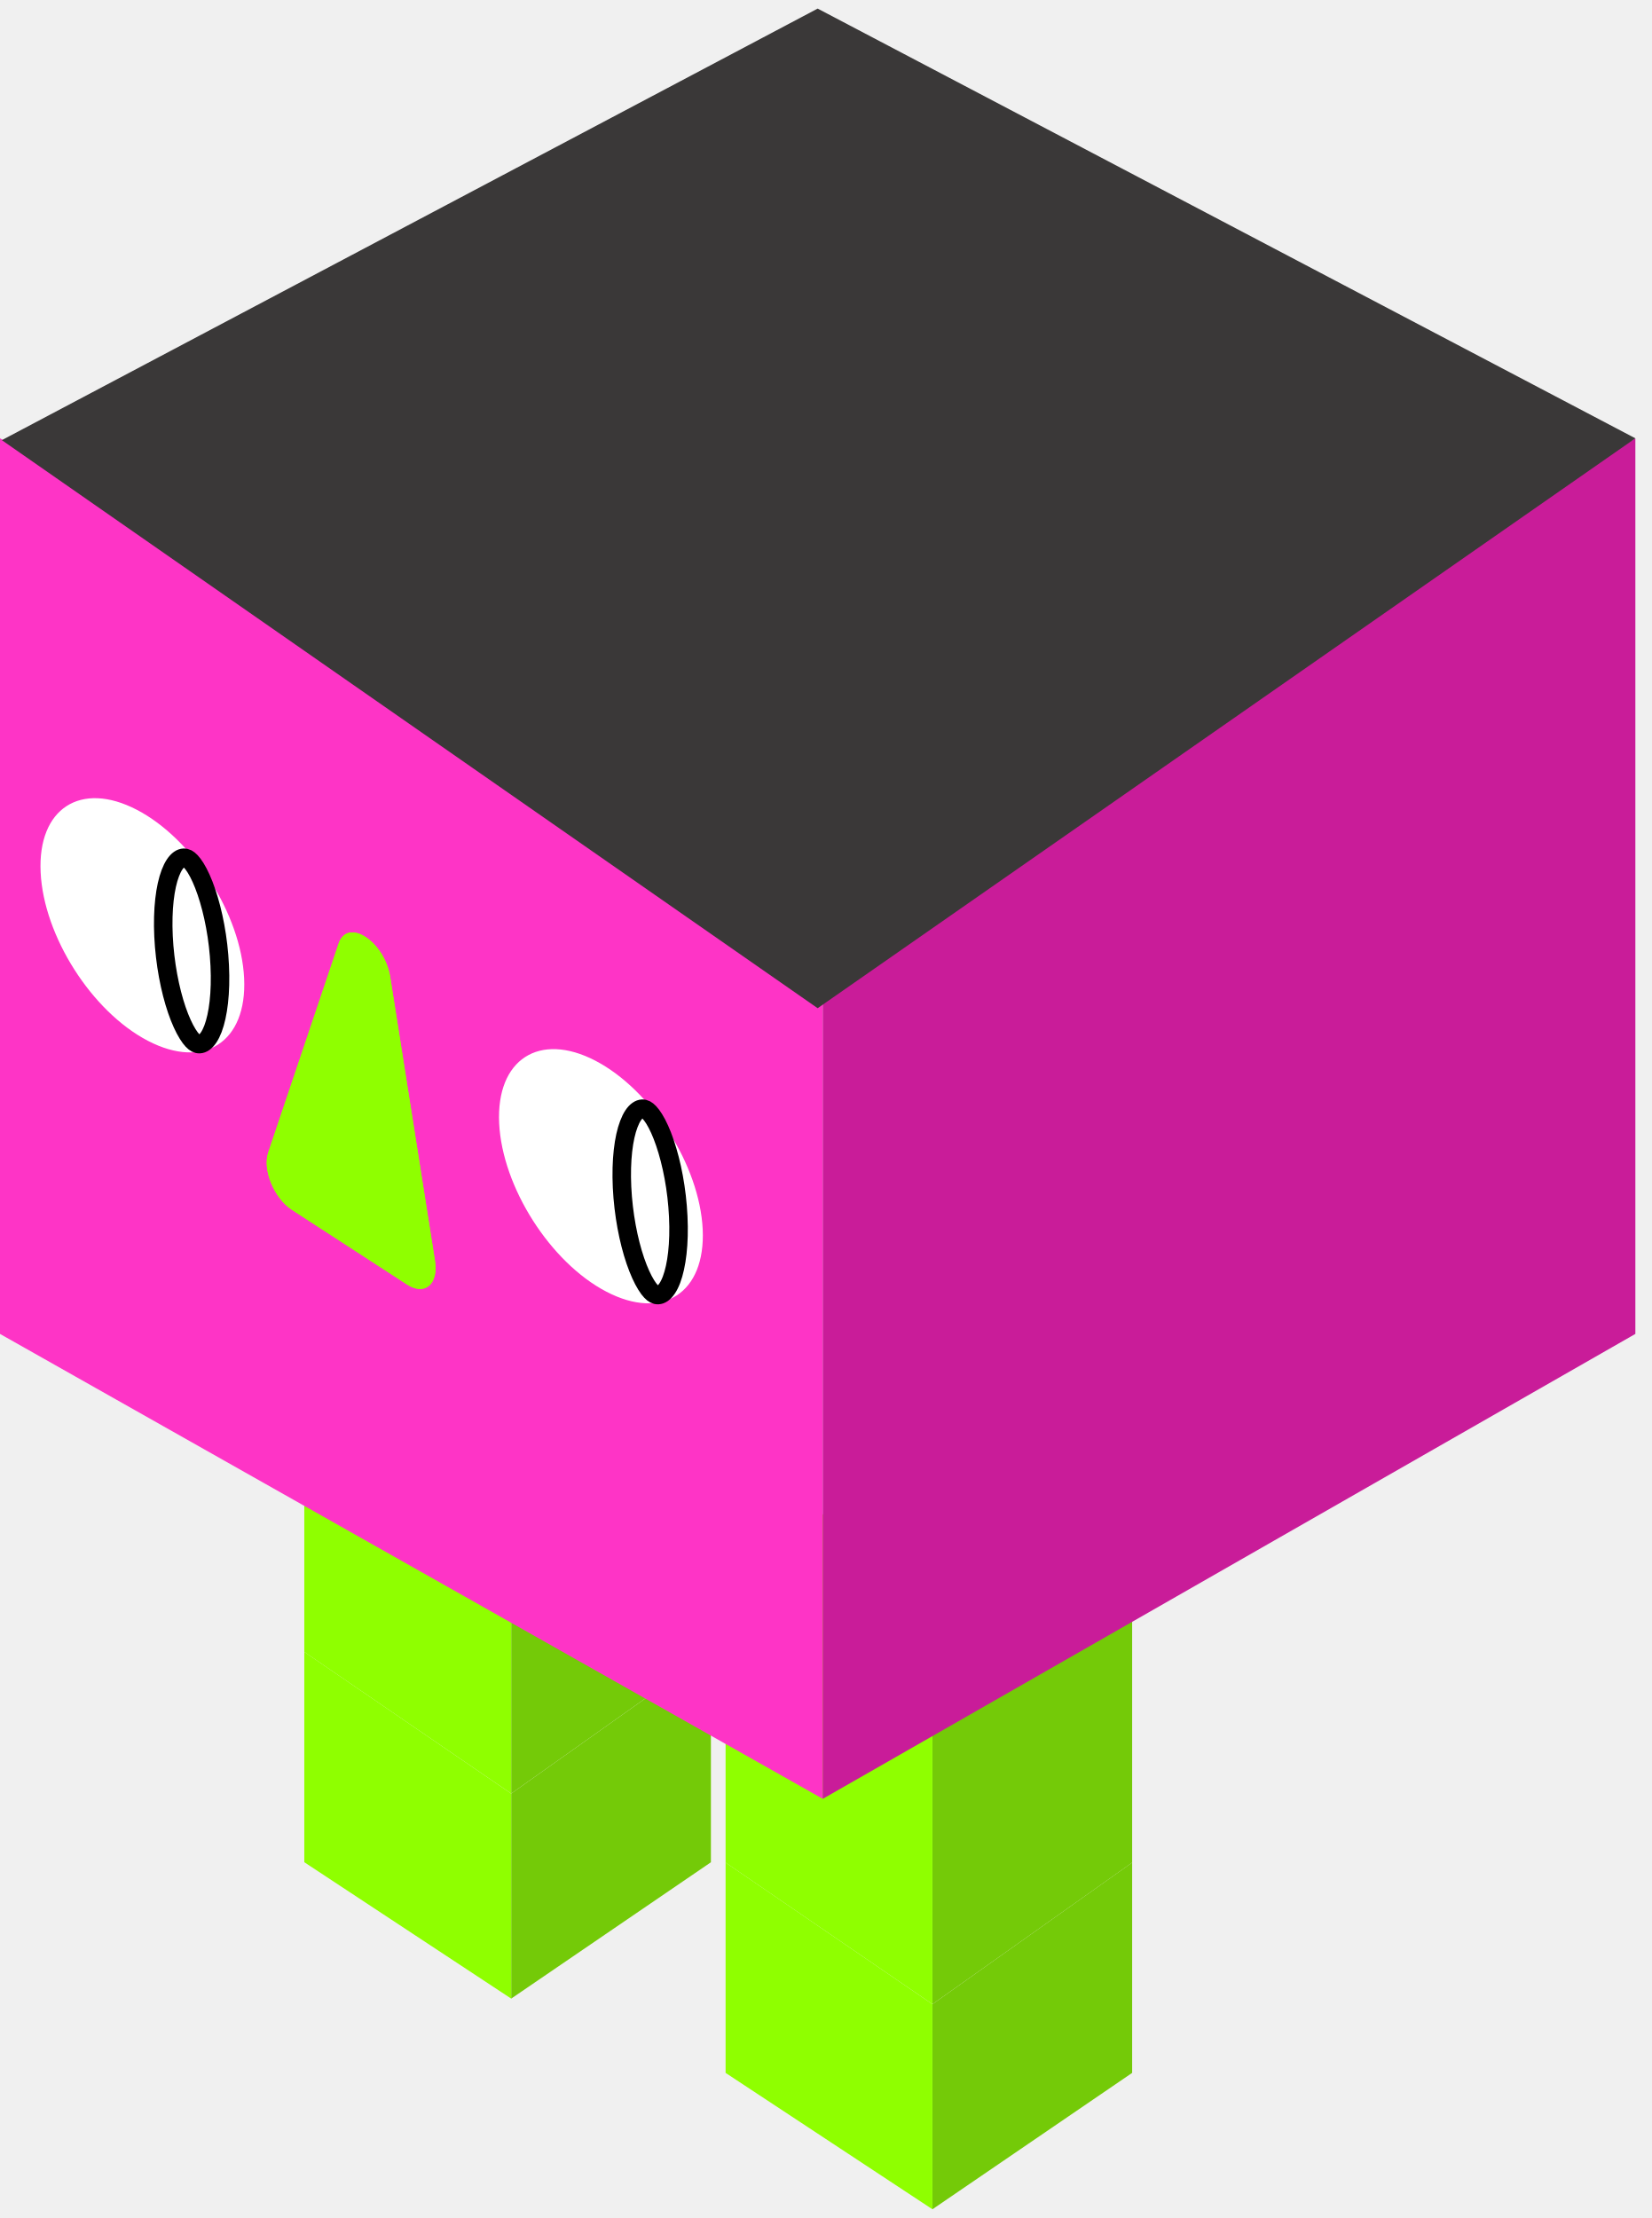
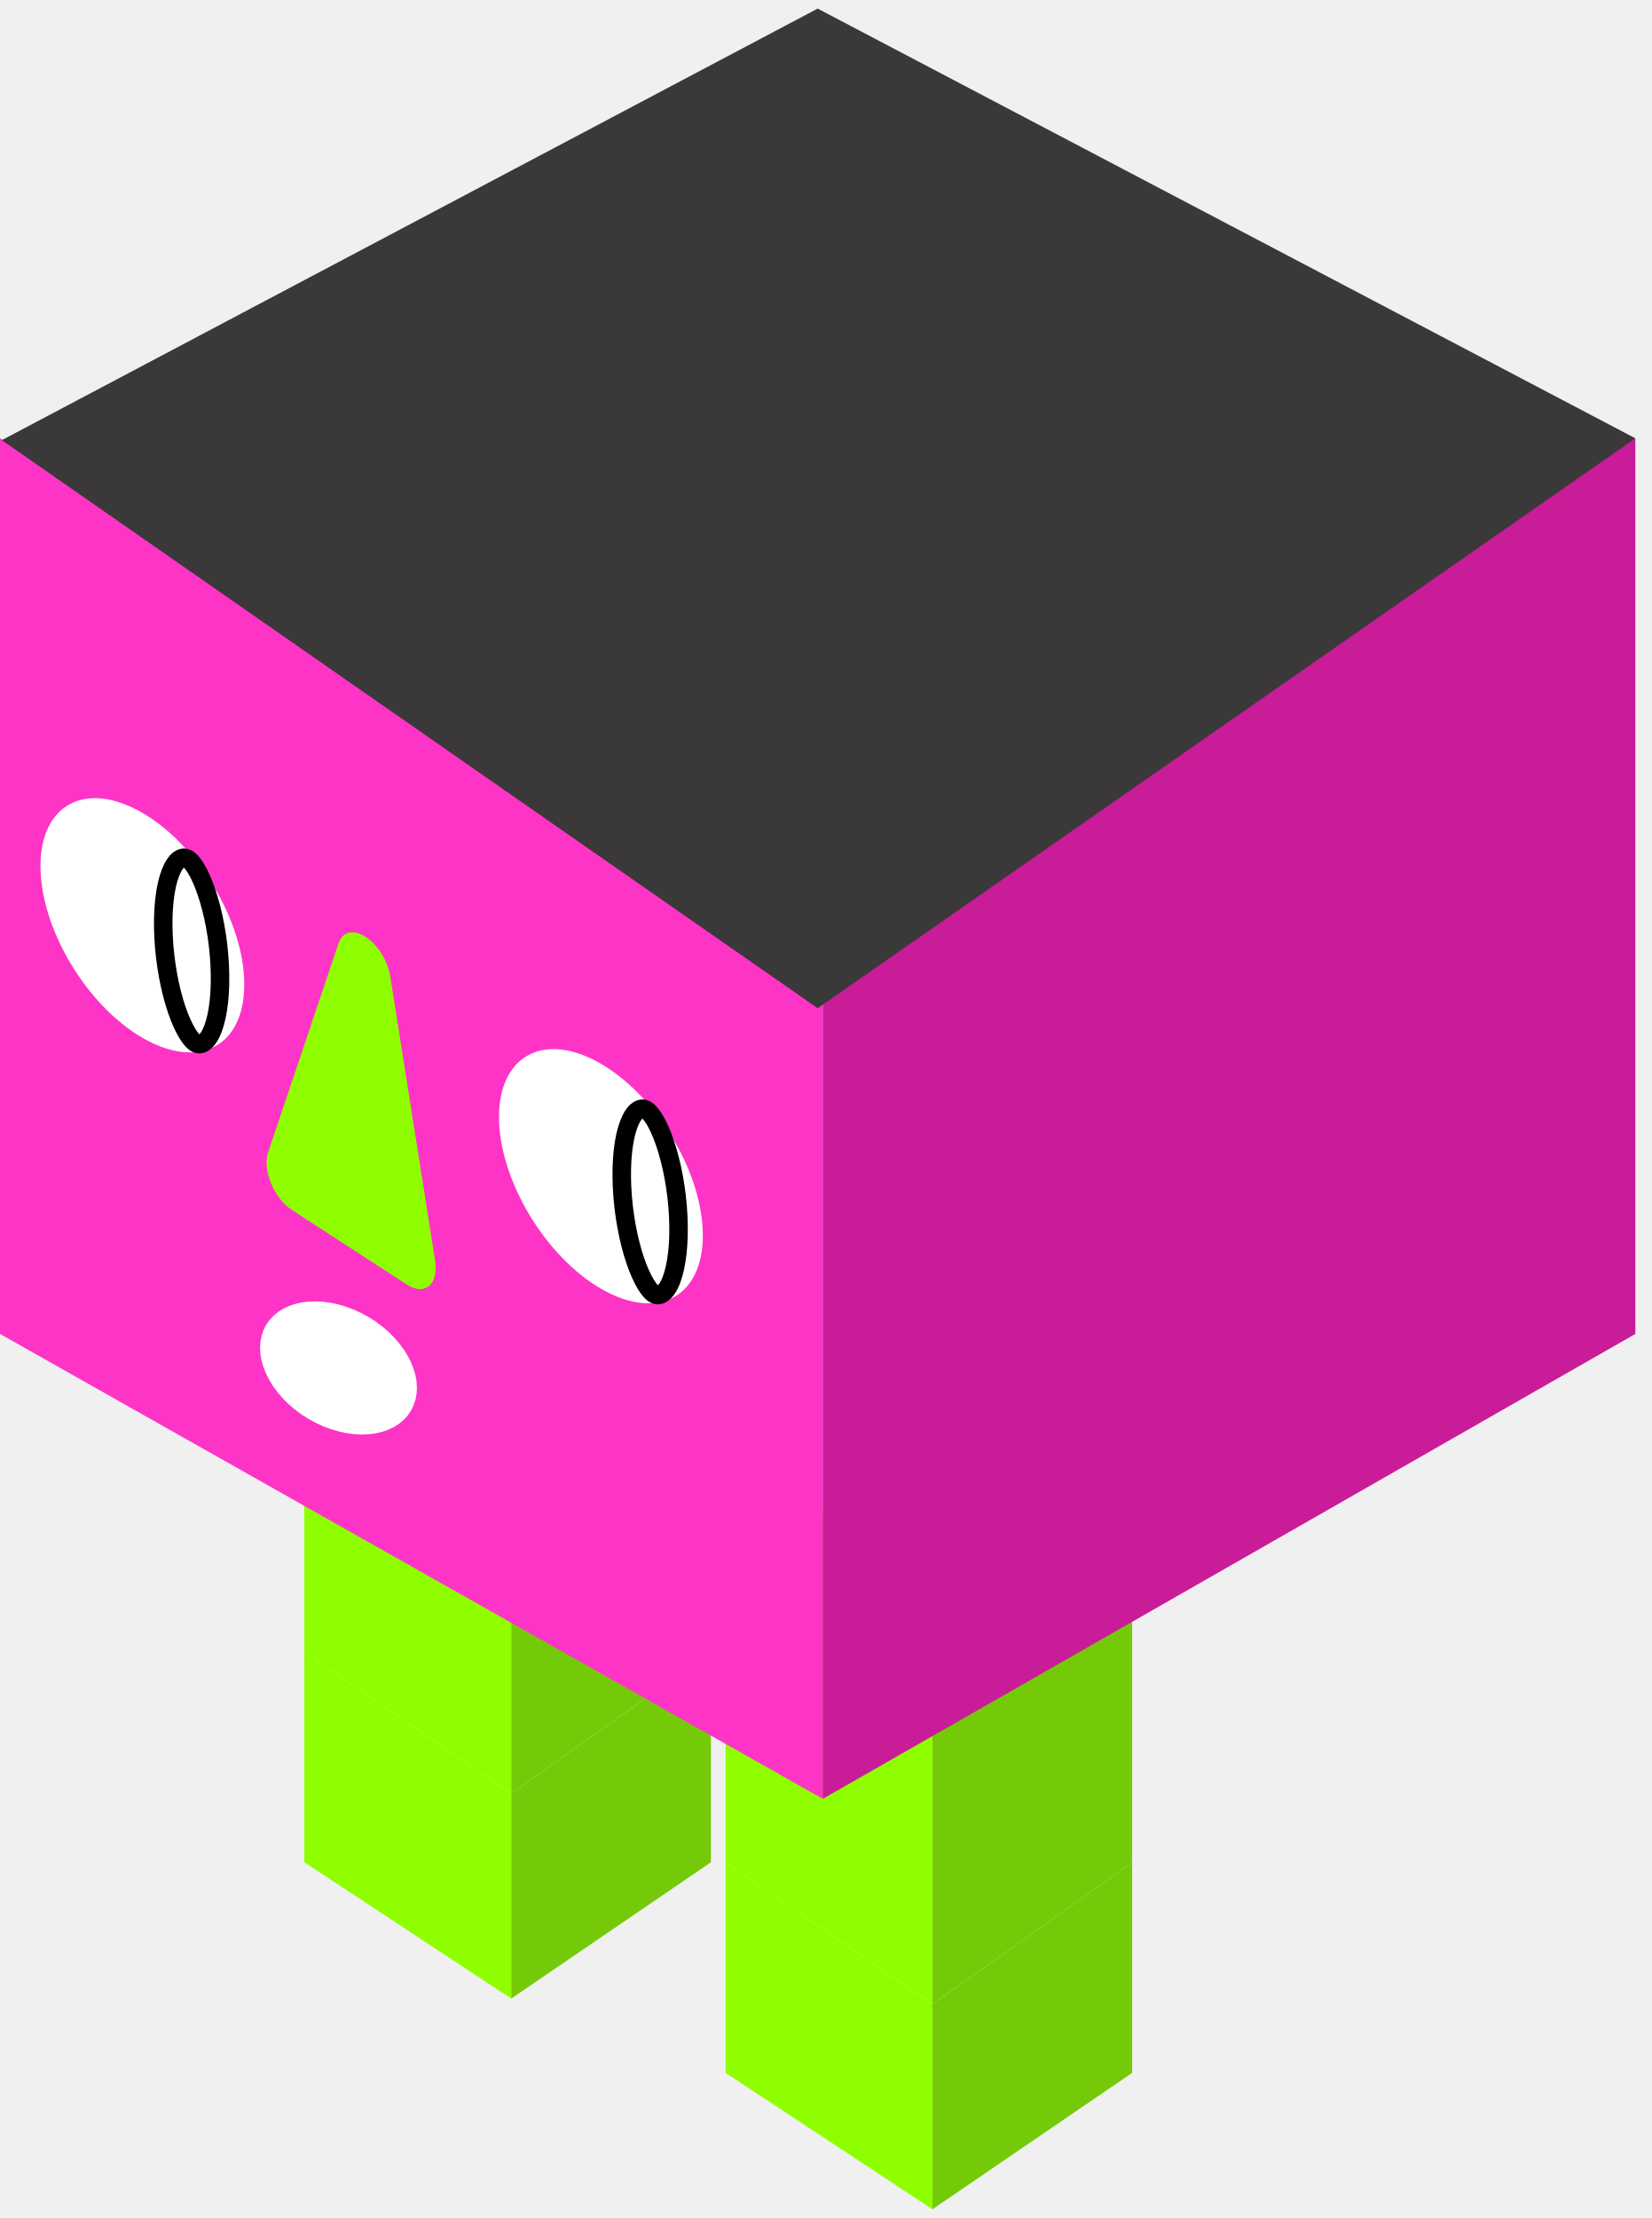
<svg xmlns="http://www.w3.org/2000/svg" width="35" height="47" viewBox="0 0 35 47" fill="none">
-   <mask id="mask0_2001_770" style="mask-type:alpha" maskUnits="userSpaceOnUse" x="0" y="0" width="35" height="47">
-     <rect width="35" height="47" fill="#D9D9D9" />
-   </mask>
-   <g mask="url(#mask0_2001_770)">
-     <path d="M15.064 26.217L10.832 29.217V38.006L15.064 35.005V26.217Z" fill="#74CA08" />
-     <path d="M15.064 35.005L10.832 38.006V42.351L15.064 39.462V35.005Z" fill="#74CA08" />
-     <path d="M6.448 35.004L10.832 38.006V42.351L6.448 39.461V35.004Z" fill="#8FFF00" />
-     <path d="M6.448 26.217L10.832 29.217V38.006L6.448 35.005V26.217Z" fill="#8FFF00" />
-     <path d="M23.99 30.68L19.758 33.68V42.469L23.99 39.469V30.68Z" fill="#74CA08" />
-     <path d="M23.99 39.468L19.758 42.469V46.815L23.99 43.925V39.468Z" fill="#74CA08" />
-     <path d="M15.375 39.468L19.758 42.469V46.815L15.375 43.925V39.468Z" fill="#8FFF00" />
-     <path d="M15.375 30.68L19.758 33.68V42.469L15.375 39.469V30.68Z" fill="#8FFF00" />
-     <path d="M9.344 27.578L13.651 30.524L9.344 33.47L5.036 30.524L9.344 27.578Z" fill="#8FFF00" />
-     <path d="M3.759 23.933C5.255 24.797 6.468 24.097 6.468 22.369C6.468 20.642 5.255 18.541 3.759 17.677C2.263 16.814 1.051 17.514 1.051 19.241C1.051 20.969 2.263 23.069 3.759 23.933Z" fill="white" />
-     <path d="M5.866 22.022C5.866 22.763 5.76 23.364 5.595 23.738C5.513 23.925 5.419 24.048 5.323 24.108C5.228 24.168 5.142 24.16 5.069 24.118C4.997 24.076 4.911 23.985 4.816 23.815C4.72 23.645 4.626 23.413 4.543 23.13C4.379 22.566 4.273 21.843 4.273 21.102C4.273 20.361 4.379 19.76 4.543 19.386C4.626 19.199 4.72 19.076 4.816 19.016C4.911 18.956 4.997 18.964 5.069 19.006C5.142 19.048 5.228 19.139 5.323 19.308C5.419 19.479 5.513 19.711 5.595 19.994C5.76 20.558 5.866 21.281 5.866 22.022Z" stroke="black" stroke-width="0.392" />
-     <path d="M0 9.288L17.435 19.14V38.118L0 28.266V9.288Z" fill="#FE34C6" />
-     <path d="M34.653 9.288L17.434 19.14V38.118L34.653 28.266V9.288Z" fill="#C91C99" />
-     <path d="M17.326 0.182L34.653 9.288L17.326 21.364L0.039 9.327L17.326 0.182Z" fill="#3A3838" />
-     <path d="M7.175 19.995C7.363 19.436 8.149 19.946 8.269 20.706L9.217 26.717C9.295 27.213 9 27.463 8.625 27.219L6.185 25.636C5.81 25.392 5.56 24.789 5.683 24.424L7.175 19.995Z" fill="#8FFF00" />
-     <path d="M7.175 19.995C7.363 19.436 8.149 19.946 8.269 20.706L9.217 26.717C9.295 27.213 9 27.463 8.625 27.219L6.185 25.636C5.81 25.392 5.56 24.789 5.683 24.424L7.175 19.995Z" fill="#8FFF00" />
-     <path d="M3.134 22.055C4.325 22.675 5.238 22.082 5.173 20.73C5.109 19.379 4.091 17.78 2.9 17.16C1.709 16.539 0.796 17.132 0.861 18.484C0.925 19.835 1.943 21.434 3.134 22.055Z" fill="white" />
-     <path d="M12.851 27.372C14.041 27.992 14.954 27.4 14.89 26.048C14.825 24.696 13.807 23.098 12.617 22.477C11.426 21.857 10.513 22.45 10.577 23.801C10.642 25.153 11.66 26.752 12.851 27.372Z" fill="white" />
-     <path d="M4.656 20.461C4.684 21.037 4.624 21.506 4.513 21.8C4.457 21.947 4.39 22.043 4.323 22.09C4.255 22.137 4.198 22.131 4.154 22.108C4.111 22.085 4.051 22.031 3.976 21.909C3.9 21.787 3.821 21.616 3.747 21.401C3.601 20.973 3.493 20.416 3.465 19.841C3.438 19.265 3.497 18.796 3.609 18.502C3.665 18.355 3.731 18.259 3.799 18.211C3.866 18.164 3.924 18.171 3.967 18.193C4.011 18.216 4.07 18.27 4.146 18.392C4.222 18.515 4.301 18.686 4.374 18.901C4.52 19.329 4.629 19.885 4.656 20.461Z" stroke="black" stroke-width="0.392" />
-     <path d="M14.372 25.779C14.4 26.354 14.34 26.823 14.229 27.117C14.173 27.265 14.106 27.36 14.039 27.408C13.971 27.455 13.914 27.448 13.87 27.426C13.827 27.403 13.767 27.349 13.692 27.227C13.616 27.105 13.537 26.933 13.463 26.718C13.317 26.29 13.209 25.734 13.181 25.158C13.154 24.582 13.213 24.113 13.325 23.82C13.381 23.672 13.447 23.576 13.515 23.529C13.582 23.482 13.64 23.488 13.683 23.511C13.726 23.534 13.786 23.588 13.862 23.71C13.938 23.832 14.017 24.003 14.09 24.218C14.236 24.647 14.345 25.203 14.372 25.779Z" stroke="black" stroke-width="0.392" />
+   <g clip-path="url(#clip0_2005_1053)">
+     <mask id="mask0_2005_1053" style="mask-type:alpha" maskUnits="userSpaceOnUse" x="0" y="0" width="35" height="47">
+       <path d="M35 0H0V47H35V0Z" fill="#D9D9D9" />
+     </mask>
+     <g mask="url(#mask0_2005_1053)">
+       <path d="M15.064 26.217L10.832 29.217V38.006L15.064 35.005V26.217Z" fill="#74CA08" />
+       <path d="M15.064 35.005L10.832 38.006V42.351L15.064 39.462V35.005Z" fill="#74CA08" />
+       <path d="M6.448 35.004L10.832 38.006V42.351L6.448 39.461V35.004Z" fill="#8FFF00" />
+       <path d="M6.448 26.217L10.832 29.217V38.006L6.448 35.005V26.217Z" fill="#8FFF00" />
+       <path d="M23.99 30.68L19.758 33.68V42.469L23.99 39.469V30.68Z" fill="#74CA08" />
+       <path d="M23.99 39.468L19.758 42.469V46.815L23.99 43.925V39.468Z" fill="#74CA08" />
+       <path d="M15.375 39.468L19.758 42.469V46.815L15.375 43.925V39.468Z" fill="#8FFF00" />
+       <path d="M15.375 30.68L19.758 33.68V42.469L15.375 39.469V30.68Z" fill="#8FFF00" />
+       <path d="M9.344 27.578L13.651 30.524L9.344 33.47L5.036 30.524L9.344 27.578Z" fill="#8FFF00" />
+       <path d="M3.759 23.933C5.255 24.797 6.468 24.097 6.468 22.369C6.468 20.642 5.255 18.541 3.759 17.677C2.263 16.814 1.051 17.514 1.051 19.241C1.051 20.969 2.263 23.069 3.759 23.933Z" fill="white" />
+       <path d="M5.866 22.022C5.866 22.763 5.76 23.364 5.595 23.738C5.513 23.925 5.419 24.048 5.323 24.108C5.228 24.168 5.142 24.16 5.069 24.118C4.997 24.076 4.911 23.985 4.816 23.815C4.72 23.645 4.626 23.413 4.543 23.13C4.379 22.566 4.273 21.843 4.273 21.102C4.273 20.361 4.379 19.76 4.543 19.386C4.626 19.199 4.72 19.076 4.816 19.016C4.911 18.956 4.997 18.964 5.069 19.006C5.142 19.048 5.228 19.139 5.323 19.308C5.419 19.479 5.513 19.711 5.595 19.994C5.76 20.558 5.866 21.281 5.866 22.022Z" stroke="black" stroke-width="0.392" />
+       <path d="M0 9.288L17.435 19.14V38.118L0 28.266V9.288Z" fill="#FE34C6" />
+       <path d="M34.653 9.288L17.434 19.14V38.118L34.653 28.266V9.288Z" fill="#C91C99" />
+       <path d="M17.326 0.182L34.653 9.288L17.326 21.364L0.039 9.327L17.326 0.182Z" fill="#3A3838" />
+       <path d="M7.175 19.995C7.363 19.436 8.149 19.946 8.269 20.706L9.217 26.717C9.295 27.213 9 27.463 8.625 27.219L6.185 25.636C5.81 25.392 5.56 24.789 5.683 24.424L7.175 19.995Z" fill="#8FFF00" />
+       <path d="M7.175 19.995C7.363 19.436 8.149 19.946 8.269 20.706L9.217 26.717C9.295 27.213 9 27.463 8.625 27.219L6.185 25.636C5.81 25.392 5.56 24.789 5.683 24.424L7.175 19.995Z" fill="#8FFF00" />
+       <path d="M3.134 22.055C4.325 22.675 5.238 22.082 5.173 20.73C5.109 19.379 4.091 17.78 2.9 17.16C1.709 16.539 0.796 17.132 0.861 18.484C0.925 19.835 1.943 21.434 3.134 22.055Z" fill="white" />
+       <path d="M12.851 27.372C14.041 27.992 14.954 27.4 14.89 26.048C14.825 24.696 13.807 23.098 12.617 22.477C11.426 21.857 10.513 22.45 10.577 23.801C10.642 25.153 11.66 26.752 12.851 27.372Z" fill="white" />
+       <path d="M4.656 20.461C4.684 21.037 4.624 21.506 4.513 21.8C4.457 21.947 4.39 22.043 4.323 22.09C4.255 22.137 4.198 22.131 4.154 22.108C4.111 22.085 4.051 22.031 3.976 21.909C3.9 21.787 3.821 21.616 3.747 21.401C3.601 20.973 3.493 20.416 3.465 19.841C3.438 19.265 3.497 18.796 3.609 18.502C3.665 18.355 3.731 18.259 3.799 18.211C3.866 18.164 3.924 18.171 3.967 18.193C4.011 18.216 4.07 18.27 4.146 18.392C4.222 18.515 4.301 18.686 4.374 18.901C4.52 19.329 4.629 19.885 4.656 20.461Z" stroke="black" stroke-width="0.392" />
+       <path d="M14.372 25.779C14.4 26.354 14.34 26.823 14.229 27.117C14.173 27.265 14.106 27.36 14.039 27.408C13.971 27.455 13.914 27.448 13.87 27.426C13.827 27.403 13.767 27.349 13.692 27.227C13.616 27.105 13.537 26.933 13.463 26.718C13.317 26.29 13.209 25.734 13.181 25.158C13.154 24.582 13.213 24.113 13.325 23.82C13.381 23.672 13.447 23.576 13.515 23.529C13.582 23.482 13.64 23.488 13.683 23.511C13.726 23.534 13.786 23.588 13.862 23.71C13.938 23.832 14.017 24.003 14.09 24.218C14.236 24.647 14.345 25.203 14.372 25.779Z" stroke="black" stroke-width="0.392" />
+     </g>
+     <path d="M6.748 29.703C6.39 29.49 6.142 29.205 6.02 28.933C5.897 28.66 5.913 28.439 6 28.292C6.088 28.144 6.274 28.024 6.572 28.001C6.869 27.978 7.239 28.059 7.597 28.271C7.955 28.483 8.203 28.769 8.326 29.041C8.449 29.314 8.432 29.534 8.345 29.682C8.257 29.83 8.072 29.95 7.773 29.973C7.476 29.996 7.106 29.915 6.748 29.703Z" fill="white" stroke="white" stroke-width="0.841" />
  </g>
+   <defs>
+     <clipPath id="clip0_2005_1053">
+       <rect width="35" height="47" fill="white" />
+     </clipPath>
+   </defs>
</svg>
